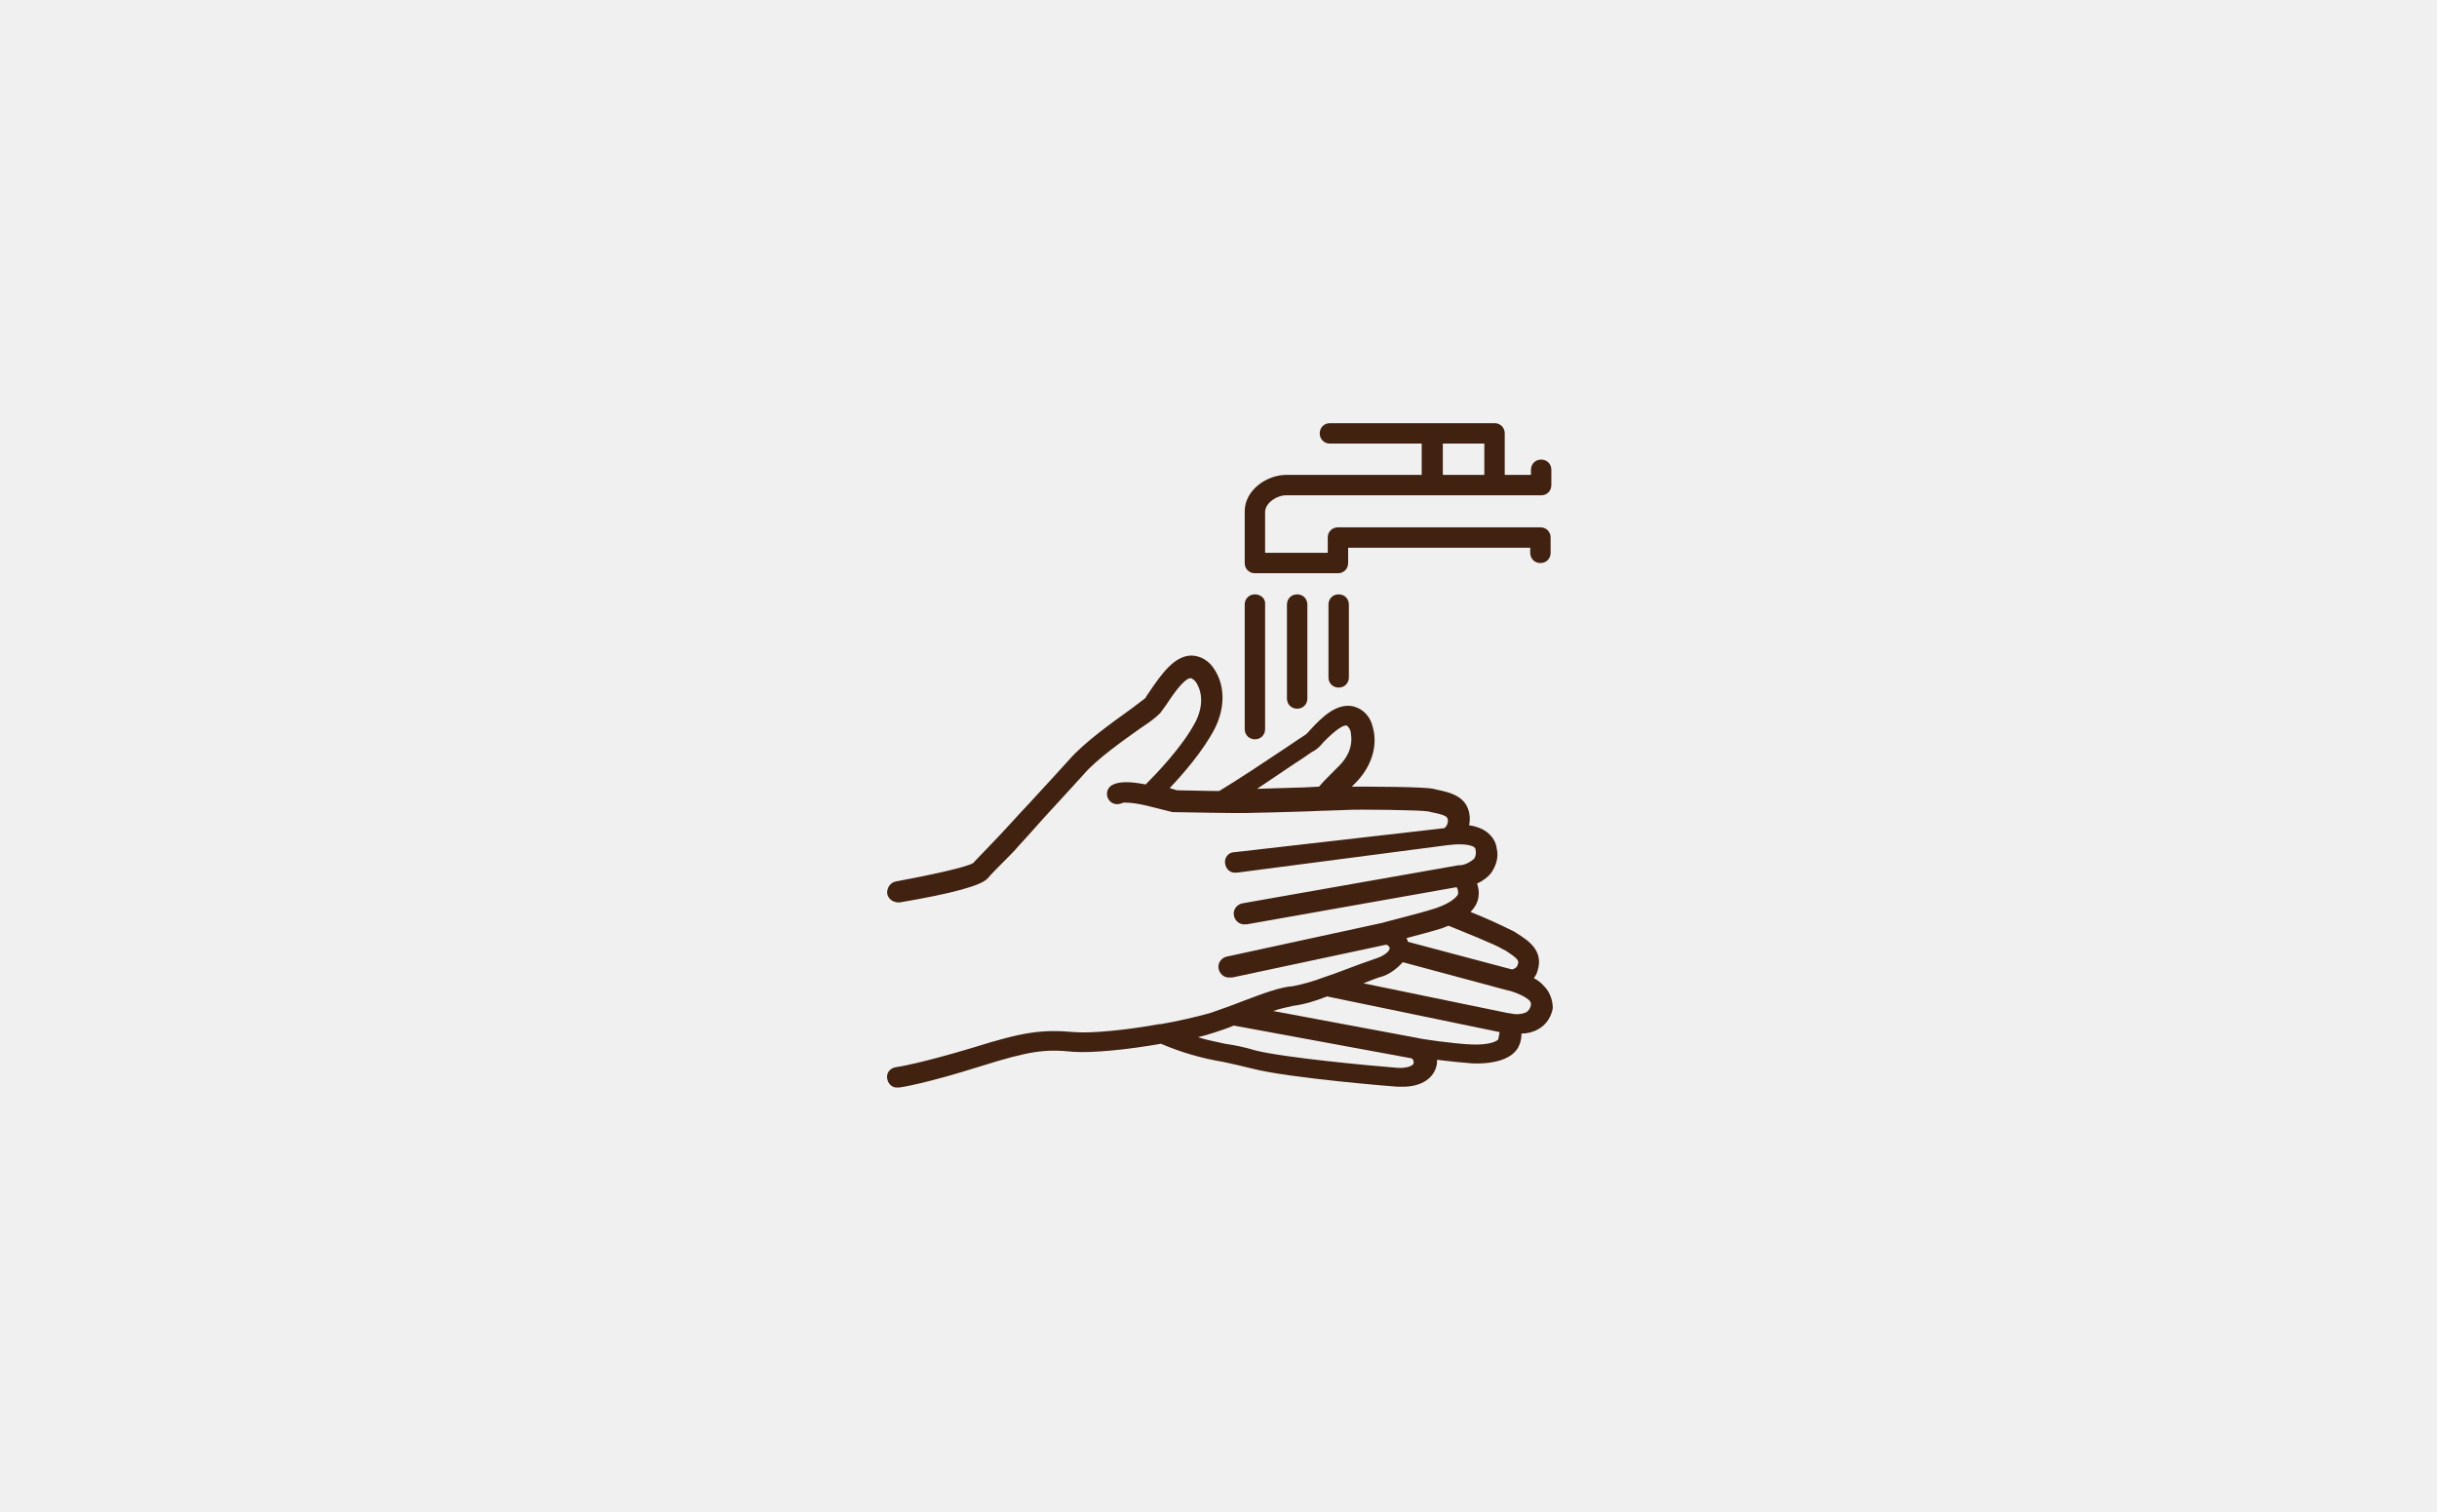
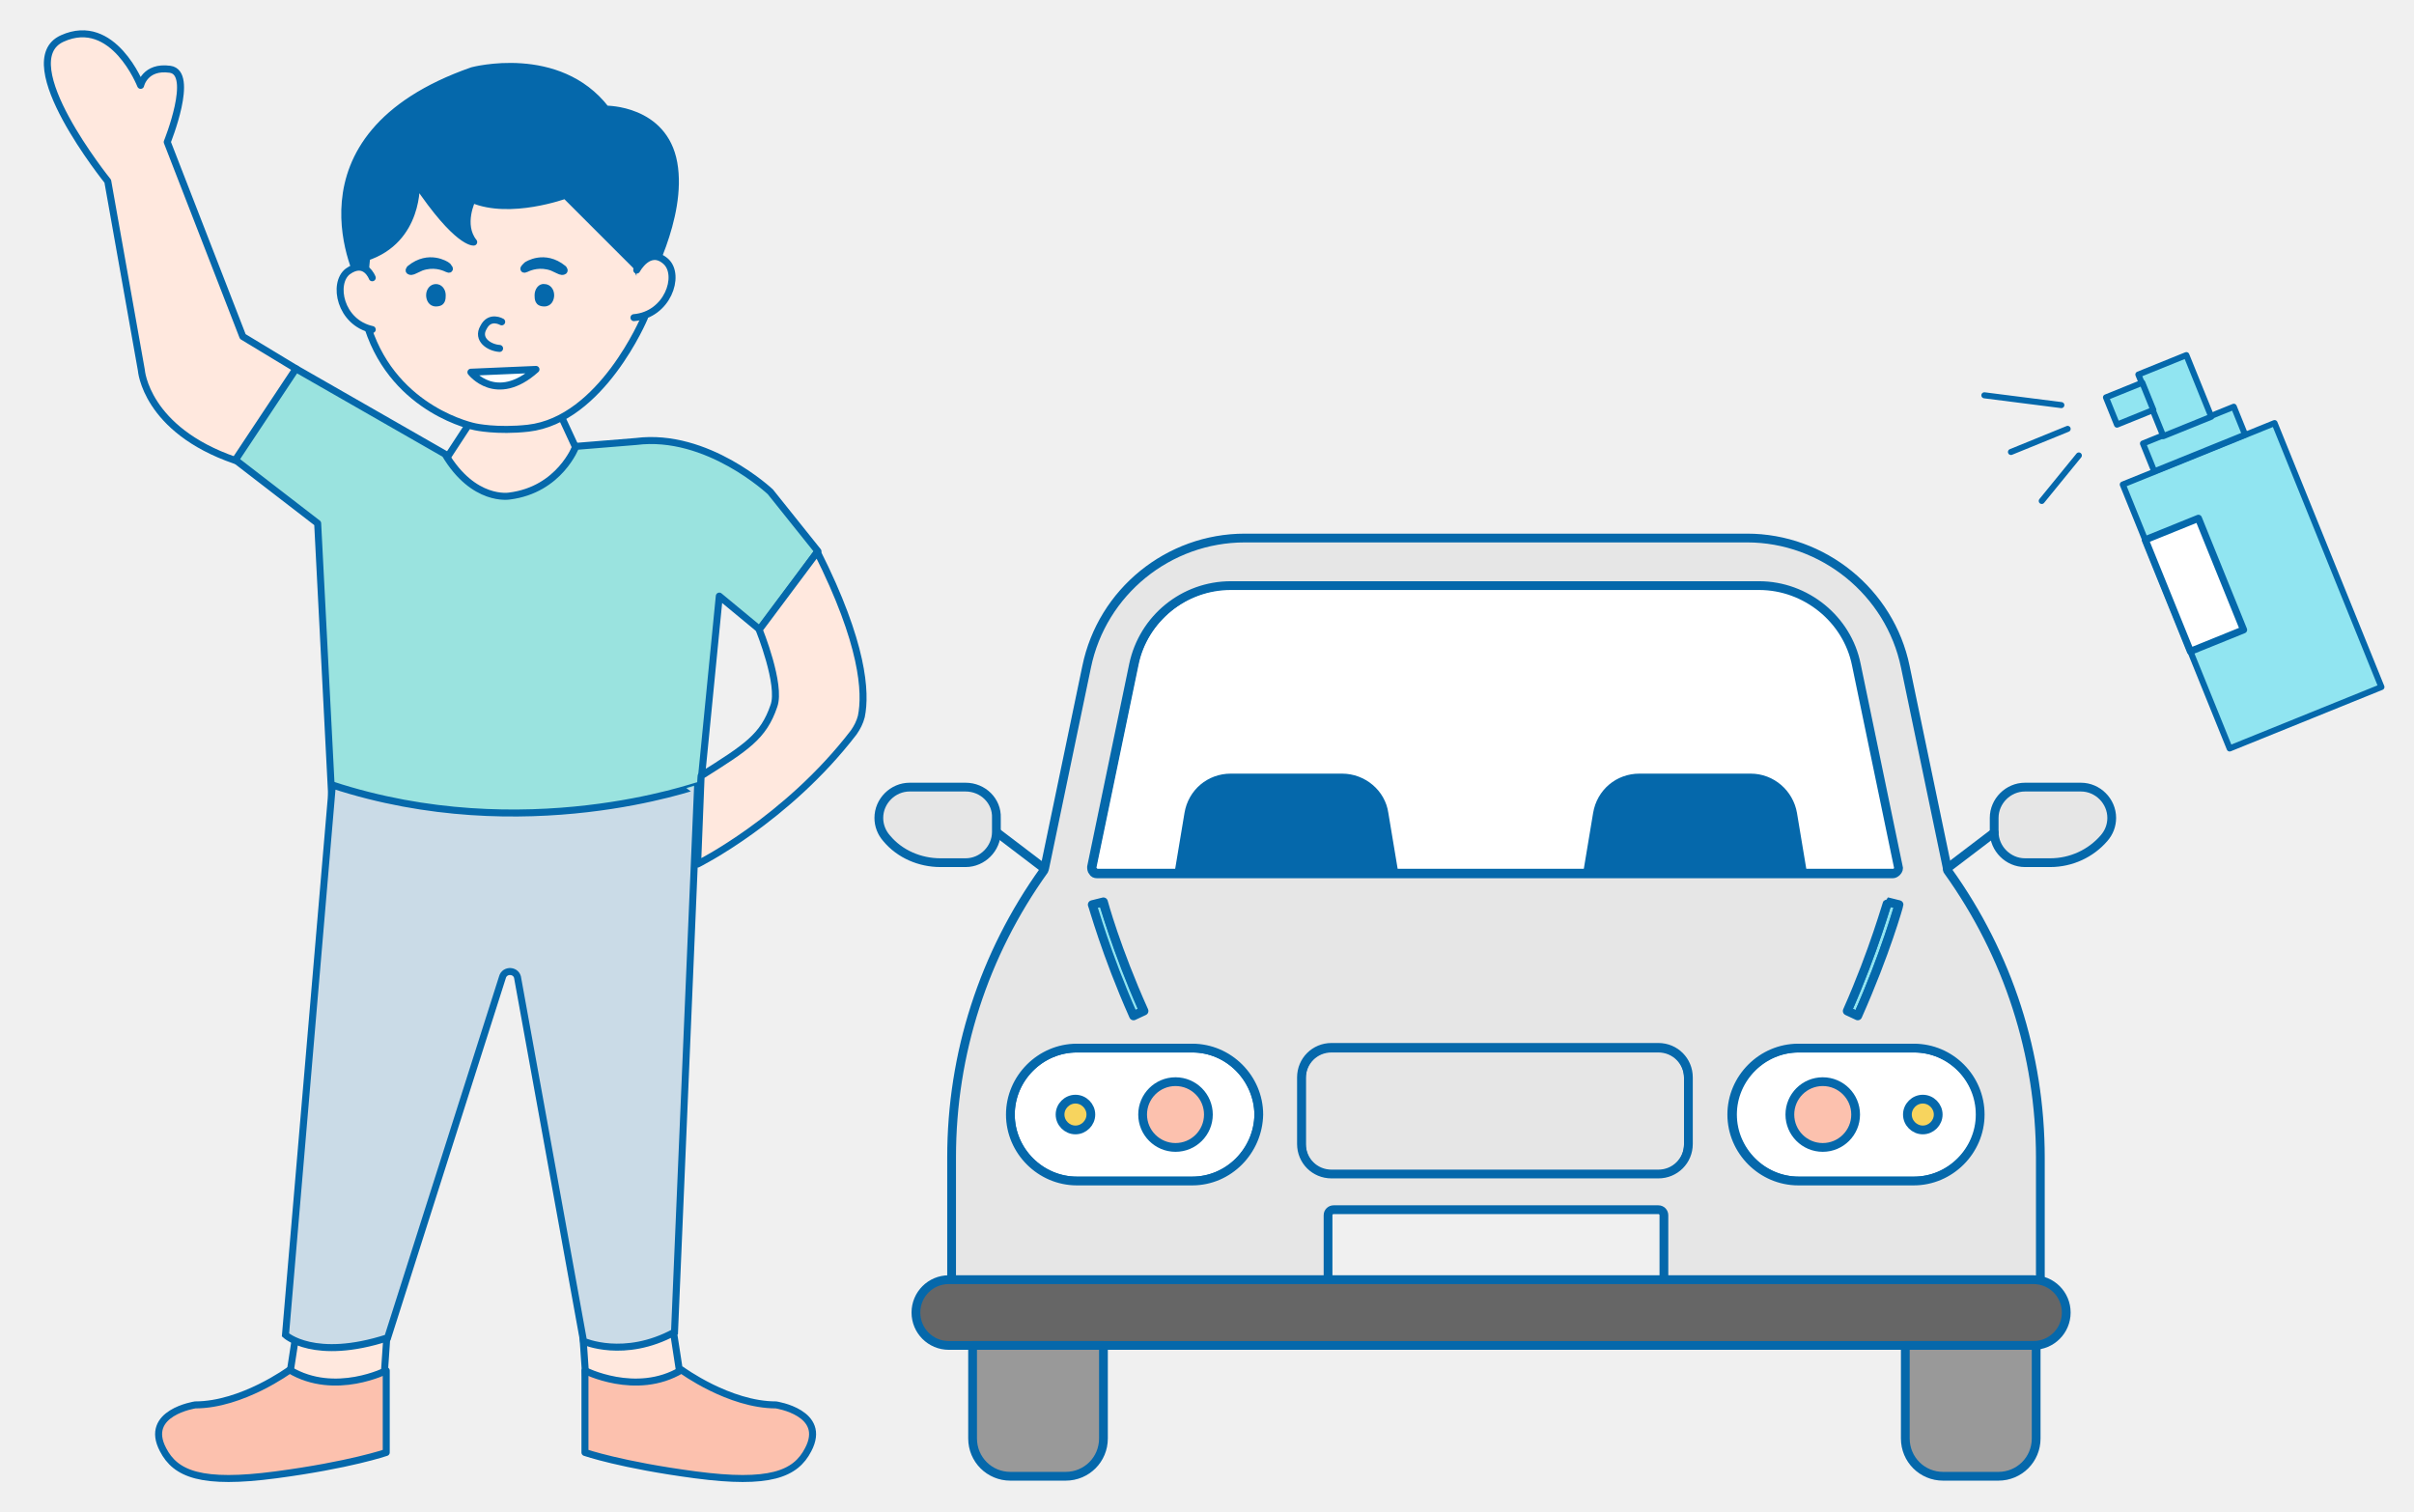
- <svg xmlns="http://www.w3.org/2000/svg" version="1.1" id="圖層_1" x="0px" y="0px" viewBox="0 0 334.6 207.5" style="enable-background:new 0 0 334.6 207.5;" xml:space="preserve">
+ <svg xmlns="http://www.w3.org/2000/svg" version="1.1" id="圖層_1" x="0px" y="0px" viewBox="0 0 345 216" style="enable-background:new 0 0 345 216;" xml:space="preserve">
  <style type="text/css">
- 	.st0{fill:#412110;}
- 	.st1{fill:#412110;stroke:#412110;stroke-width:0.65;stroke-miterlimit:10;}
- 	.st2{fill:#412110;stroke:#412110;stroke-width:3.903;stroke-miterlimit:10;}
- 	.st3{fill:#412110;stroke:#412110;stroke-width:0.911;stroke-miterlimit:10;}
+ 	.st0{fill:#E6E6E6;stroke:#0568AB;stroke-width:1.253;stroke-linecap:round;stroke-linejoin:round;stroke-miterlimit:10;}
+ 	.st1{fill:#FFFFFF;stroke:#0568AB;stroke-width:1.253;stroke-linecap:round;stroke-linejoin:round;stroke-miterlimit:10;}
+ 	.st2{fill:#91E5F1;stroke:#0568AB;stroke-width:1.253;stroke-linecap:round;stroke-linejoin:round;stroke-miterlimit:10;}
+ 	.st3{fill:#666666;stroke:#0568AB;stroke-width:1.253;stroke-linecap:round;stroke-linejoin:round;stroke-miterlimit:10;}
+ 	.st4{fill:#999999;stroke:#0568AB;stroke-width:1.253;stroke-linecap:round;stroke-linejoin:round;stroke-miterlimit:10;}
+ 	.st5{fill:#0568AB;stroke:#0568AB;stroke-width:1.253;stroke-linecap:round;stroke-linejoin:round;stroke-miterlimit:10;}
+ 	.st6{fill:#F7D45E;stroke:#0568AB;stroke-width:1.253;stroke-linecap:round;stroke-linejoin:round;stroke-miterlimit:10;}
+ 	.st7{fill:#FCC1AE;stroke:#0568AB;stroke-width:1.253;stroke-linecap:round;stroke-linejoin:round;stroke-miterlimit:10;}
+ 	.st8{fill:#91E5F1;stroke:#0568AB;stroke-width:0.864;stroke-linecap:round;stroke-linejoin:round;stroke-miterlimit:10;}
+ 	.st9{fill:none;stroke:#0568AB;stroke-width:0.864;stroke-linecap:round;stroke-linejoin:round;stroke-miterlimit:10;}
+ 	.st10{fill:#FFFFFF;stroke:#0568AB;stroke-width:1.015;stroke-linecap:round;stroke-linejoin:round;stroke-miterlimit:10;}
+ 	.st11{fill:#FFE8DE;stroke:#0568AB;stroke-linecap:round;stroke-linejoin:round;stroke-miterlimit:10;}
+ 	.st12{fill:#FCC1AE;stroke:#0568AB;stroke-linecap:round;stroke-linejoin:round;stroke-miterlimit:10;}
+ 	.st13{fill:#9AE3DF;stroke:#0568AB;stroke-linecap:round;stroke-linejoin:round;stroke-miterlimit:10;}
+ 	.st14{fill:#0568AB;stroke:#0568AB;stroke-miterlimit:10;}
+ 	.st15{fill:#0568AB;}
+ 	.st16{fill:#FFFFFF;stroke:#0568AB;stroke-linecap:round;stroke-linejoin:round;stroke-miterlimit:10;}
+ 	.st17{fill:#0568AB;stroke:#0568AB;stroke-linecap:round;stroke-linejoin:round;stroke-miterlimit:10;}
+ 	.st18{fill:#CADBE7;stroke:#0568AB;stroke-miterlimit:10;}
</style>
  <g>
-     <g>
-       <path class="st0" d="M229.5-133.7h5.9c-0.1-0.2-0.3-0.4-0.4-0.6c-0.5-0.5-1.2-0.8-1.9-0.8h-1.3C230.9-135.1,230-134.6,229.5-133.7    z" />
-       <path class="st0" d="M229.5-133.7h5.9c-0.1-0.2-0.3-0.4-0.4-0.6c-0.5-0.5-1.2-0.8-1.9-0.8h-1.3C230.9-135.1,230-134.6,229.5-133.7    z" />
-       <path class="st0" d="M229.5-128.4h5.9c-0.1-0.2-0.3-0.4-0.4-0.6c-0.5-0.5-1.2-0.8-1.9-0.8h-1.3C230.9-129.8,230-129.2,229.5-128.4    z" />
-       <path class="st0" d="M229.5-123.1h5.9c-0.1-0.2-0.3-0.4-0.4-0.6c-0.5-0.5-1.2-0.8-1.9-0.8h-1.3C230.9-124.4,230-123.9,229.5-123.1    z" />
-       <rect x="225.2" y="-156.4" class="st0" width="1.3" height="10.7" />
-       <rect x="241.1" y="-156.4" class="st0" width="1.3" height="10.7" />
-       <path class="st0" d="M258.5-119.1h-22.3c-0.8,0.8-1.8,1.3-3,1.3h-1.3c-2.2,0-4-1.8-4-4c0-1,0.4-1.9,1-2.7c-1.4-1.5-1.4-3.8,0-5.3    c-1.1-1.3-1.3-3.1-0.5-4.6c-1.6-1-2.2-2.9-1.6-4.7h-0.2c-2.2,0-4-1.8-4-4h-2.7c-0.7,0-1.3-0.6-1.3-1.3v-13.3    c0-0.7,0.6-1.3,1.3-1.3h5.3c0.7,0,1.3,0.6,1.3,1.3h20c0.7,0,1.3,0.6,1.3,1.3v10.7c0,0.7-0.6,1.3-1.3,1.3h-3.9l0.1,2.7    c1.3,0.2,2.5,0.9,3.2,2l3.9,5.9h8.6c0.7,0,1.3,0.6,1.3,1.3v12C259.8-119.7,259.2-119.1,258.5-119.1z M241.1-121.8l-0.4-8h-1    c-1,0-2.1-0.2-3-0.7c-0.1,0.3-0.3,0.5-0.5,0.7c1.4,1.5,1.4,3.8,0,5.3c0.7,0.7,1,1.7,1,2.7H241.1z M233.6-133.7h-1.7    c-0.7,0-1.3,0.6-1.3,1.3s0.6,1.3,1.3,1.3h1.3c0.7,0,1.2-0.5,1.3-1.2C234.1-132.7,233.8-133.2,233.6-133.7z M230.5-127.1    c0,0.7,0.6,1.3,1.3,1.3h1.3c0.7,0,1.3-0.6,1.3-1.3s-0.6-1.3-1.3-1.3h-1.3C231.1-128.4,230.5-127.8,230.5-127.1z M231.8-120.4h1.3    c0.7,0,1.3-0.6,1.3-1.3c0-0.7-0.6-1.3-1.3-1.3h-1.3c-0.7,0-1.3,0.6-1.3,1.3C230.5-121,231.1-120.4,231.8-120.4z M226.5-141.7h5.5    l0-0.8c-0.1-1.1-0.9-1.9-2-1.9h-3.9c-0.1,0.1-0.2,0.1-0.2,0.2c-0.6,0.4-0.9,1.2-0.5,1.8C225.6-142,226-141.7,226.5-141.7z     M221.2-156.4v10.7h2.4c0.1-0.1,0.2-0.2,0.3-0.3v-10.3H221.2z M226.5-147.1h3.5c2.5,0,4.5,1.9,4.7,4.4l0,0.9h5.3l-0.2-3.9    c0,0,0,0,0-0.1v-9.3h-13.3V-147.1z M245.1-155.1h-2.7v8h2.7V-155.1z M257.1-131.1h-8c-0.4,0-0.9-0.2-1.1-0.6l-4.3-6.5    c-0.4-0.6-1-0.9-1.7-0.9h-11.5c-0.7,0-1.3,0.6-1.3,1.3c0,0.7,0.6,1.3,1.3,1.3h4c0.6,0,1.1,0.4,1.3,0.9l0.1,0.4    c0.5,1.6,2.1,2.7,3.8,2.7h2.3c0.7,0,1.3,0.6,1.3,1.3l0.5,9.4h13.4V-131.1z" />
-     </g>
-     <g>
-       <path class="st1" d="M201.7-127.4c1.7-5.7,4.5-15.4,4.5-20.5c0-10.3-3.2-27.7-24.3-27.7c-8.7,0-15.2,3.1-19.4,9.2    c-4.1,6-5,13.3-5,18.5c0,5,2.6,13.2,4.2,18.7c0.6,2,1.1,3.5,1.2,4.2c0,0,0,0,0,0c1,4.5,3.2,10.6,4.2,11.6    c2.8,2.8,9.7,5.3,14.6,5.3c4.4,0,11.5-2.2,14.6-5.3c1.2-1.2,2.9-5.7,3.9-9.6c0-0.1,0-0.1,0-0.2c0-0.1,0-0.1,0.1-0.2    s0.1-0.2,0.1-0.4C200.9-124.4,201.3-125.7,201.7-127.4z M200.8-131.5c-0.6-2-1.8-3.8-3.3-5.1c1.9-1,3.7-2,5.5-3.2    C202.3-137.1,201.5-134.1,200.8-131.5z M168.7-137.8c-3.7-1.6-7.9-3.8-8.3-4.7c0,0,0-0.1,0-0.1c-0.2-1.2-0.4-2.4-0.6-3.6    c1,1,2.1,1.9,3.3,2.7c0.5,0.3,1.1,0.1,1.4-0.4c0.1-0.1,0.1-0.2,0.1-0.4c0-0.1,1-5.7,2.7-9.1c1.1-2.3,3.8-5,5.1-6.2    c1.5,1.5,4.9,4.9,8,6.1c4,1.7,11,2.8,11.3,2.8c0.6,0.1,1.1-0.3,1.2-0.9c0-0.1,0-0.1,0-0.2c-0.1-2-0.5-4-1.2-5.9    c-0.1-0.2-0.2-0.5-0.3-0.7c2.1,1,4,2.2,5.9,3.6c3,2.5,6.5,8,6.5,10.3c0,0,0,0,0,0c-0.1,0.4-0.1,0.8-0.2,1.2c0,0,0,0.1,0,0.1    c-0.4,0.9-4.6,3.4-8.4,5.3c-1.1-0.3-2.3-0.8-3.6-1.3c-3-1.2-6.4-2.5-9.6-2.5c-3.5,0-7.5,1.6-10.8,2.9    C170.2-138.4,169.4-138.1,168.7-137.8L168.7-137.8z M181.9-173.4c17.5,0,21.8,12.5,22.2,23.8c-1.4-2.6-3.3-4.9-5.4-6.8    c-3.4-2.8-8.9-5.1-9.2-5.2c-0.5-0.2-1.2,0.1-1.4,0.6c-0.1,0.3-0.1,0.6,0.1,0.9c0.6,1,1.1,2.1,1.6,3.2c0.5,1.2,0.8,2.6,0.9,3.9    c-2.2-0.4-6.8-1.3-9.5-2.5c-3.5-1.5-7.9-6.3-8-6.4c-0.4-0.4-1-0.5-1.5-0.1c-0.2,0.2-4.6,4.1-6.3,7.5c-1.3,2.5-2.1,6.1-2.6,8.1    c-1.1-0.9-2.6-2.3-3.1-3.8C160.2-158.5,163.6-173.4,181.9-173.4z M161.1-139.3c1.7,1,3.4,1.9,5.2,2.7c-1.4,1.3-2.5,2.9-3.1,4.7    C162.5-134.1,161.7-136.7,161.1-139.3z M195-114.7c-2.5,2.4-8.7,4.7-13.1,4.7c-4.3,0-10.8-2.3-13.1-4.7c-0.7-0.7-2.7-6.4-3.7-10.6    c0,0,0,0,0-0.1c0-0.1-0.1-0.3-0.1-0.5c-0.2-0.9-0.3-1.7-0.3-2.6c0-2.9,2.2-6.6,4.3-7.3c0.9-0.3,1.9-0.7,2.9-1.1    c3.1-1.2,6.9-2.7,10-2.7c2.8,0,5.9,1.2,8.8,2.4c1.5,0.6,2.9,1.1,4.2,1.5c2.1,0.6,4.4,4.7,4.3,7.7c-0.1,1.2-0.2,2.3-0.5,3.5    c-0.1,0.5-0.2,0.8-0.3,1.1l0,0C197.5-119.8,196-115.7,195-114.7z" />
-       <path class="st2" d="M172.5-146.7c-0.6,0-1.1,0.5-1.1,1.1s0.5,1.1,1.1,1.1c0.6,0,1.1-0.5,1.1-1.1S173.1-146.7,172.5-146.7z" />
-       <path class="st2" d="M191.4-146.7c-0.6,0-1.1,0.5-1.1,1.1s0.5,1.1,1.1,1.1c0.6,0,1.1-0.5,1.1-1.1S191.9-146.7,191.4-146.7z" />
-       <path class="st1" d="M185.4-130.9c-1.2-0.2-2.3-0.4-3.5-0.4c-1.2,0.1-2.4,0.2-3.5,0.4c-0.6,0.1-1,0.6-1,1.1c0.1,0.6,0.6,1,1.1,1    l0,0c0.1,0,0.1,0,0.2,0c1-0.2,2.1-0.3,3.2-0.4c1.1,0.1,2.1,0.2,3.2,0.4c0.6,0.1,1.1-0.3,1.2-0.9    C186.5-130.2,186.1-130.8,185.4-130.9L185.4-130.9z" />
-       <path class="st1" d="M185.4-125.3c-1.2-0.2-2.3-0.4-3.5-0.4c-1.2,0.1-2.4,0.2-3.5,0.4c-0.6,0.1-1,0.6-1,1.1s0.6,1,1.1,1l0,0    c0.1,0,0.1,0,0.2,0c1-0.2,2.1-0.3,3.2-0.4c1.1,0.1,2.1,0.2,3.2,0.4c0.6,0.1,1.1-0.3,1.2-0.9S186.1-125.1,185.4-125.3L185.4-125.3z    " />
-     </g>
-     <g>
-       <g>
-         <path class="st0" d="M139.2-168.9l-4.5-2.9c-0.6-0.4-1.5-0.2-1.9,0.4l-9.5,14.6c-0.4,0.6-0.2,1.5,0.4,1.9l4.5,2.9     c0.6,0.4,1.5,0.2,1.9-0.4l9.5-14.6C139.9-167.6,139.8-168.5,139.2-168.9z M126.2-156.4l8.1-12.4l2.3,1.5l-8.1,12.4L126.2-156.4z" />
-         <path class="st0" d="M142.4-178.8c-4.4-2.8-10.2-1.6-13,2.8l-22.7,34.9c-1,1.5-2.1,4.9-3.3,10.1c-0.6,2.5-1.6,4.9-3,7l-6.4,9.9     c-1.6,2.5-0.9,5.8,1.6,7.4c2.5,1.6,5.8,0.9,7.4-1.6l6.4-9.9c1.4-2.1,3.2-4,5.2-5.6c4.2-3.2,6.8-5.6,7.8-7.1l22.7-34.9     C148-170.1,146.7-176,142.4-178.8z M97-109c-1.2-0.8-1.6-2.5-0.8-3.7l2.6-3.9l4.5,2.9l-2.6,3.9C99.9-108.5,98.2-108.1,97-109z      M120.2-132.3c-0.8,1.2-3.4,3.6-7.2,6.4c-2.3,1.7-4.3,3.8-5.8,6.3l-2.4,3.7l-4.5-2.9l2.4-3.7c1.6-2.4,2.7-5.1,3.4-7.9     c1.1-4.6,2.1-8,2.9-9.2l22.7-34.9c2-3.1,6.2-4,9.3-2c3.1,2,4,6.2,2,9.3L120.2-132.3z" />
-       </g>
-       <g>
-         <polygon class="st0" points="75.2,-121.3 86.3,-115.9 74.4,-119.1    " />
-       </g>
-       <g>
-         <polygon class="st0" points="79.9,-133.3 88.1,-121.1 78,-131.8    " />
-       </g>
-       <g>
-         <polygon class="st0" points="94.2,-134.3 93.6,-123 91.8,-134.2    " />
-       </g>
-     </g>
+     <path class="st0" d="M138,112.5h-8c-2.4,0-4.4,2-4.4,4.4c0,1.1,0.4,2.1,1.1,2.9c1.9,2.3,4.8,3.5,7.7,3.5h3.6c2.4,0,4.4-2,4.4-4.4   v-2C142.5,114.5,140.5,112.5,138,112.5z" />
+     <path class="st0" d="M297.4,112.5h-8c-2.4,0-4.4,2-4.4,4.4v2c0,2.4,2,4.4,4.4,4.4h3.6c3,0,5.8-1.3,7.7-3.5c0.7-0.8,1.1-1.8,1.1-2.9   C301.8,114.5,299.8,112.5,297.4,112.5z" />
+     <path class="st1" d="M156.8,124.8h113.8c0.3,0,0.5-0.1,0.6-0.3c0.2-0.2,0.2-0.5,0.2-0.7l-6-28.9c-1.4-6.6-7.2-11.3-13.9-11.3H176   c-6.7,0-12.6,4.8-13.9,11.3l-6,28.9c-0.1,0.2,0,0.5,0.2,0.7C156.3,124.7,156.6,124.8,156.8,124.8z" />
+     <path class="st1" d="M170.4,149.8h-16.5c-5.2,0-9.5,4.3-9.5,9.5c0,5.2,4.3,9.5,9.5,9.5h16.5c5.2,0,9.5-4.3,9.5-9.5   C179.8,154.1,175.6,149.8,170.4,149.8z" />
+     <path class="st2" d="M264,144.5l1.5,0.7c4-9,5.8-15.8,5.9-15.9l-1.6-0.4C269.7,128.9,267.9,135.6,264,144.5z" />
+     <path class="st2" d="M161.9,145.2l1.5-0.7c-3.9-8.8-5.7-15.6-5.8-15.6l-1.6,0.4C156.1,129.4,157.9,136.2,161.9,145.2z" />
+     <path class="st0" d="M237,149.8h-46.7c-2.4,0-4.3,1.9-4.3,4.3v9.5c0,2.4,1.9,4.3,4.3,4.3H237c2.4,0,4.3-1.9,4.3-4.3v-9.5   C241.3,151.7,239.4,149.8,237,149.8z" />
+     <path class="st1" d="M257.1,149.8c-5.2,0-9.5,4.3-9.5,9.5c0,5.2,4.3,9.5,9.5,9.5h16.5c5.2,0,9.5-4.3,9.5-9.5c0-5.2-4.3-9.5-9.5-9.5   H257.1z" />
+     <path class="st0" d="M278.3,124.1l-6-28.8c-2.2-10.7-11.8-18.4-22.6-18.4h-71.8c-10.9,0-20.4,7.7-22.6,18.4l-6,28.8   c0,0.1-0.1,0.2-0.1,0.3c-8.6,12-13.2,26.2-13.2,41V183h53.8v-9.3c0-0.5,0.4-0.8,0.8-0.8h46.4c0.5,0,0.8,0.4,0.8,0.8v9.3h53.8v-17.5   c0-14.8-4.6-29-13.2-41C278.3,124.4,278.3,124.3,278.3,124.1z M162,95c1.4-6.6,7.2-11.3,13.9-11.3h75.5c6.7,0,12.6,4.8,13.9,11.3   l6,28.9c0.1,0.2,0,0.5-0.2,0.7c-0.2,0.2-0.4,0.3-0.6,0.3H156.8c-0.3,0-0.5-0.1-0.6-0.3c-0.2-0.2-0.2-0.5-0.2-0.7L162,95z    M271.4,129.3c0,0.1-1.9,6.9-5.9,15.9l-1.5-0.7c3.9-8.8,5.7-15.6,5.8-15.6L271.4,129.3z M163.5,144.5l-1.5,0.7   c-4-9-5.8-15.8-5.9-15.9l1.6-0.4C157.7,128.9,159.5,135.6,163.5,144.5z M170.4,168.8h-16.5c-5.2,0-9.5-4.3-9.5-9.5   c0-5.2,4.3-9.5,9.5-9.5h16.5c5.2,0,9.5,4.3,9.5,9.5C179.8,164.5,175.6,168.8,170.4,168.8z M241.3,163.5c0,2.4-1.9,4.3-4.3,4.3   h-46.7c-2.4,0-4.3-1.9-4.3-4.3v-9.5c0-2.4,1.9-4.3,4.3-4.3H237c2.4,0,4.3,1.9,4.3,4.3V163.5z M283,159.3c0,5.2-4.3,9.5-9.5,9.5   h-16.5c-5.2,0-9.5-4.3-9.5-9.5c0-5.2,4.3-9.5,9.5-9.5h16.5C278.8,149.8,283,154.1,283,159.3z" />
+     <path class="st3" d="M290.6,192.3h-155c-2.6,0-4.7-2.1-4.7-4.7l0,0c0-2.6,2.1-4.7,4.7-4.7h155c2.6,0,4.7,2.1,4.7,4.7l0,0   C295.3,190.2,293.2,192.3,290.6,192.3z" />
+     <path class="st4" d="M152.3,211h-7.9c-3,0-5.4-2.4-5.4-5.4v-13.3h18.7v13.3C157.7,208.6,155.3,211,152.3,211z" />
+     <path class="st4" d="M285.6,211h-7.9c-3,0-5.4-2.4-5.4-5.4v-13.3H291v13.3C291,208.6,288.6,211,285.6,211z" />
+     <path class="st5" d="M191.8,111.2h-15.9c-3,0-5.5,2.1-6,5.1l-1.4,8.4h30.7l-1.4-8.4C197.4,113.4,194.8,111.2,191.8,111.2z" />
+     <path class="st5" d="M250.2,111.2h-15.9c-3,0-5.5,2.1-6,5.1l-1.4,8.4h30.7l-1.4-8.4C255.7,113.4,253.2,111.2,250.2,111.2z" />
+     <path class="st6" d="M274.8,161.5c1.2,0,2.2-1,2.2-2.2c0-1.2-1-2.2-2.2-2.2c-1.2,0-2.2,1-2.2,2.2   C272.6,160.5,273.6,161.5,274.8,161.5z" />
+     <circle class="st7" cx="260.5" cy="159.3" r="4.7" />
+     <path class="st6" d="M153.7,161.5c-1.2,0-2.2-1-2.2-2.2c0-1.2,1-2.2,2.2-2.2c1.2,0,2.2,1,2.2,2.2   C155.9,160.5,154.9,161.5,153.7,161.5z" />
+     <circle class="st7" cx="168" cy="159.3" r="4.7" />
+     <line class="st7" x1="142.5" y1="119" x2="149.2" y2="124.1" />
+     <line class="st7" x1="285" y1="119" x2="278.3" y2="124.1" />
  </g>
  <g>
    <g>
-       <path class="st0" d="M518.5-128.8c-0.3-0.9-1.3-1.4-2.2-1.2c0,0-7.4,2.3-10.7,2.7c-3.3,0.4-11,0-11,0c-1-0.1-1.8,0.7-1.9,1.7    c0,0,0,0,0,0c0,0.6,0.2,1.1,0.7,1.5c0.3,0.2,0.6,0.3,1,0.4c0.3,0,8.1,0.5,11.7,0c3.6-0.4,11-2.7,11.3-2.8    C518.3-126.9,518.8-127.9,518.5-128.8z" />
-       <g>
-         <path class="st0" d="M529.9-126.6c0.9-1.9,7.6-16.3,6.7-23.5c-0.6-5.1-2.8-7.3-4.5-8.3c-1.7-1-3.7-1.2-5.5-0.4     c-2.9,1.2-4.5,4.8-5.2,7c-1.7-0.3-3.5-0.7-5.5-1.2c-4.3-1.1-9.2-2.4-13.7-1.8c-4.9,0.6-10.2,3.5-14.4,5.8     c-1.2,0.7-2.4,1.3-3.4,1.8c-1.2-2-3.6-5-6.7-5.5c-1.9-0.3-3.9,0.4-5.2,1.7c-1.4,1.4-3,4.1-2.4,9.1c0.9,7.4,11.5,20.4,12.3,21.3     c1.8,3.6,3.6,6.8,4.5,7.6l0.1,0c4.8,3.8,14.9,5.6,21,4.8s15.6-5,19.3-9.8C528-119,529-122.6,529.9-126.6z M527.9-155.6     c0.8-0.3,1.7-0.2,2.4,0.2c1.4,0.8,2.4,2.9,2.8,5.7c0.3,2.4-0.5,6.1-1.8,9.9c-0.8-4.3-3.2-8.2-6.7-10.8     C525.2-152.3,526.3-154.9,527.9-155.6L527.9-155.6z M473.6-142.4c-0.3-2.8,0.1-5,1.3-6.2c0.6-0.6,1.4-0.9,2.3-0.8     c1.8,0.3,3.5,2.6,4.4,4.1c-2.8,3.3-4.2,7.7-3.8,12.1c0,0,0,0.1,0,0.1C475.6-136.5,473.9-140,473.6-142.4z M507.5-111.7     c-5.9,0.7-14.8-1.3-18.4-4.1l0,0c-1.2-1.2-7.3-13.3-7.9-17.8c-0.5-3.9,1.8-9.1,4.4-10.4c1.2-0.5,2.5-1.3,3.8-2     c4-2.2,8.9-4.8,13.2-5.4c3.7-0.5,8.1,0.7,12.4,1.7c2.1,0.5,4.1,1.1,6,1.3c0.3,0.1,0.5,0.1,0.8,0.2c0.1,0,0.2,0.1,0.2,0.1     c2.6,1.3,5.6,5.7,5.9,9.3c0.4,4.2-2.5,17.1-3.5,18.6C521.7-116.6,513.4-112.5,507.5-111.7z" />
-         <path class="st0" d="M516.6-133.2c0.9-0.3,1.5-1.2,1.2-2.2s-1.2-1.5-2.2-1.2c0,0-0.1,0-0.1,0c0,0-7.4,2.3-10.7,2.7     c-3.3,0.4-11,0-11,0c-1-0.1-1.8,0.7-1.9,1.7c-0.1,1,0.7,1.8,1.7,1.9c0.3,0,8.1,0.5,11.7,0S516.3-133.1,516.6-133.2z" />
-         <path class="st0" d="M515.8-139.8c0.9-0.2,1.5-1.2,1.3-2.1s-1.2-1.5-2.1-1.3c-0.1,0-0.1,0-0.2,0.1c0,0-7.4,2.3-10.7,2.7     s-11,0-11,0c-1-0.1-1.8,0.7-1.9,1.7c0,0.6,0.2,1.1,0.7,1.5c0.3,0.2,0.6,0.3,1,0.4c0.3,0,8.1,0.5,11.7,0     C508-137.5,515.4-139.7,515.8-139.8z" />
-       </g>
+       <rect x="310.2" y="63.3" transform="matrix(-0.9269 0.3753 -0.3753 -0.9269 651.626 40.45)" class="st8" width="23.4" height="40.7" />
+       <rect x="306.6" y="60.7" transform="matrix(-0.9269 0.3753 -0.3753 -0.9269 627.8257 3.3165)" class="st8" width="14" height="4.3" />
+       <rect x="307.1" y="51.7" transform="matrix(-0.9269 0.3753 -0.3753 -0.9269 620.0849 -7.7734)" class="st8" width="7.4" height="9.5" />
+       <rect x="301.5" y="55.7" transform="matrix(-0.9269 0.3753 -0.3753 -0.9269 608.1112 -2.9347)" class="st8" width="5.6" height="4.2" />
+       <line class="st9" x1="294.6" y1="57.9" x2="283.6" y2="56.5" />
+       <line class="st9" x1="295.5" y1="61.3" x2="287.4" y2="64.6" />
+       <line class="st9" x1="297.1" y1="65.1" x2="291.8" y2="71.6" />
    </g>
-     <g>
-       <path class="st3" d="M554.9-177.4c-0.5,0.5-5.2,5.3-5.2,9.3c0,3.4,2.7,6.1,6.1,6.1c3.4,0,6.1-2.7,6.1-6.1c0-4-4.7-8.8-5.2-9.3    C556.2-177.9,555.4-177.9,554.9-177.4z M555.8-164.5c-2,0-3.6-1.6-3.6-3.6c0-2,2.1-4.9,3.6-6.6c1.5,1.7,3.6,4.5,3.6,6.6    C559.4-166.1,557.8-164.5,555.8-164.5z" />
-       <path class="st3" d="M597.5-164.5h-6.3v-5.7c0-0.7-0.6-1.3-1.3-1.3h-2.5v-3.8h4.4c3.8,0,6.9-3.1,6.9-6.9c0-0.7-0.6-1.3-1.3-1.3    h-41.6c-0.7,0-1.3,0.6-1.3,1.3s0.6,1.3,1.3,1.3h18.9v9.5h-2.5c-0.7,0-1.3,0.6-1.3,1.3v5.7h-6.3c-0.7,0-1.3,0.6-1.3,1.3l0,32.3    c0,0,0,0,0,0.1v26.9c0,0.7,0.6,1.3,1.3,1.3h32.8c0.7,0,1.3-0.6,1.3-1.3v-59.3C598.7-164,598.2-164.5,597.5-164.5z M577.3-180.9    H596c-0.6,1.9-2.3,3.2-4.2,3.2h-14.5V-180.9z M577.3-175.2h7.6v3.8h-7.6V-175.2z M573.5-168.9h15.1v4.4h-15.1V-168.9z     M596.2-105.2h-30.3v-28.4c0,0,0,0,0-0.1l0-28.3h30.3V-105.2z" />
-     </g>
+     <rect x="309.5" y="75" transform="matrix(0.9269 -0.3753 0.3753 0.9269 -8.4336 123.7945)" class="st10" width="8.2" height="17.2" />
  </g>
  <g>
-     <path class="st0" d="M212.5,136c-0.5-0.7-1.1-1.3-1.9-1.7c0.2-0.3,0.4-0.6,0.5-1c0.9-2.8-1.3-4.2-2.9-5.2l-0.3-0.2   c-2-1-4-1.9-6-2.7c0.6-0.6,1-1.3,1.1-2.1c0.1-0.6,0-1.2-0.2-1.8c0.7-0.3,1.4-0.8,1.9-1.4c0.7-1,1.1-2.2,0.8-3.4   c-0.1-0.9-0.6-1.7-1.4-2.3c-0.7-0.5-1.6-0.8-2.4-0.9c0.1-0.4,0.1-0.7,0.1-1.1c-0.2-2.9-2.7-3.4-4.6-3.8l-0.4-0.1   c-1.4-0.3-8.8-0.3-11.2-0.3l0.5-0.5c2.2-2.2,3.1-5.1,2.4-7.6c-0.3-1.4-1.2-2.5-2.6-2.9l0,0c-2.4-0.6-4.5,1.6-5.9,3.1   c-0.3,0.3-0.6,0.7-0.8,0.8l0,0c-0.3,0.2-1.1,0.7-2.7,1.8c-2.7,1.8-6.6,4.4-9.1,5.9c-2.1,0-4.4-0.1-5.8-0.1l-1-0.3   c1.8-1.9,4.6-5.1,6.2-8.2c1.4-2.8,1.4-5.8,0-8c-0.7-1.2-1.9-2-3.3-2c-2.3,0.1-4,2.5-5.7,5c-0.2,0.3-0.5,0.7-0.5,0.8   c-0.2,0.2-1.2,0.9-2.1,1.6c-2.5,1.8-6.3,4.5-8.4,6.9c-0.7,0.8-3.2,3.5-5.4,5.9c-1.8,1.9-3.3,3.6-3.7,4s-1,1.1-1.8,1.9   c-0.9,0.9-1.7,1.8-2.3,2.4c-1,0.6-6.2,1.7-10.5,2.5c-0.8,0.1-1.3,0.8-1.3,1.6c0.1,0.8,0.8,1.3,1.6,1.3c0,0,0.1,0,0.1,0   c7.1-1.2,11.2-2.3,12.1-3.3c0.5-0.6,1.4-1.5,2.3-2.4c0.8-0.8,1.5-1.5,1.9-2c0.4-0.4,1.9-2.1,3.6-4c2.2-2.4,4.7-5.1,5.4-5.9   c1.8-2.1,5.5-4.7,7.9-6.4c0.9-0.6,1.8-1.2,2.6-2c0.3-0.4,0.5-0.7,0.8-1.1c0.6-0.9,2.4-3.7,3.4-3.7c0.5,0.2,0.8,0.6,1,1.1   c0.3,0.6,0.9,2.3-0.3,4.8c-1.8,3.5-5.5,7.3-6.9,8.7c-2.5-0.5-4.1-0.4-4.9,0.3c-0.6,0.6-0.5,1.5,0,2c0.5,0.5,1.2,0.5,1.8,0.2   c0.2,0,1-0.1,3.2,0.4l3.6,0.9c0.1,0,0.2,0,0.3,0c0.9,0,9,0.2,10.5,0.1c0.8,0,4.4-0.1,7.6-0.2l2.4-0.1h0.1c0.1,0,0.2,0,0.2,0   l2.8-0.1c1.2-0.1,10.1,0,11.2,0.2l0.4,0.1c2,0.4,2.3,0.6,2.3,1.2c0,0.4-0.2,0.8-0.5,1l-28.8,3.3c-0.8,0-1.4,0.7-1.3,1.5   s0.7,1.4,1.5,1.3h0.2L199,116h0.1c0.7-0.1,2.5-0.2,3.3,0.3c0.1,0.1,0.2,0.2,0.2,0.4c0.1,0.4,0,0.9-0.2,1.2   c-0.6,0.5-1.3,0.9-2.1,0.9h-0.1l-29.5,5.2c-0.8,0.1-1.4,0.8-1.3,1.6c0.1,0.8,0.8,1.4,1.6,1.3h0.2l28.8-5.1c0.2,0.3,0.2,0.6,0.2,0.9   c0,0.2-0.7,1.2-3.1,2c-2.5,0.8-7.1,1.9-7.3,2l0,0l-21.2,4.6c-0.8,0.1-1.4,0.8-1.3,1.6c0.1,0.8,0.8,1.4,1.6,1.3c0.1,0,0.2,0,0.3,0   l21.1-4.5c0.2,0,0.4,0.2,0.5,0.4c0.1,0.5-0.9,1.2-1.9,1.5c-0.5,0.2-1.5,0.5-2.8,1c-1.1,0.4-2.6,1-4.1,1.5c-0.1,0-0.2,0.1-0.3,0.1   c-1.3,0.5-2.7,0.9-4.2,1.2c-1.7,0.1-4.1,1-7,2.1c-1.5,0.6-3,1.1-4.4,1.6c-2.2,0.6-4.4,1.1-6.7,1.5h-0.2c-4.4,0.8-9.3,1.3-11.7,1.1   c-4.5-0.4-7.1,0-13.8,2.1c-7.3,2.2-10.5,2.7-10.6,2.7c-0.8,0.1-1.4,0.7-1.3,1.5c0.1,0.8,0.7,1.4,1.5,1.3h0.2   c0.1,0,3.5-0.5,11.1-2.9c6.7-2.1,8.8-2.4,12.7-2c2.6,0.2,7.6-0.3,12.1-1.1c2.8,1.2,5.6,2,8.6,2.5c1.4,0.3,2.7,0.6,3.9,0.9   c4.9,1.3,19.8,2.5,20,2.5c0.2,0,0.5,0,0.7,0c2.6,0,4.4-1.2,4.7-3.2c0-0.2,0-0.3,0-0.5c1.6,0.2,3.5,0.4,4.9,0.5   c3.2,0.1,5.5-0.7,6.3-2.3c0.3-0.6,0.4-1.2,0.4-1.8c0.8,0,1.6-0.2,2.3-0.6c1.1-0.6,1.8-1.7,2-2.9C213.2,137.7,213,136.8,212.5,136z    M179.2,108.1l-6.6,0.2c1.8-1.2,3.7-2.5,5.2-3.5c1.3-0.8,2.3-1.6,2.6-1.7l0,0c0.5-0.3,0.9-0.7,1.3-1.2c0.7-0.7,2.4-2.4,3.2-2.3   c0.4,0.3,0.6,0.8,0.6,1.3c0.1,0.7,0.2,2.5-1.8,4.4c-1.4,1.4-2.1,2.1-2.5,2.6c0,0-0.1,0.1-0.1,0.1L179.2,108.1z M197.8,127.5   c0.4-0.1,0.7-0.3,1.1-0.4c1.7,0.7,6.5,2.6,7.4,3.2l0.4,0.2c1.7,1.1,1.9,1.4,1.7,1.9c-0.1,0.4-0.4,0.6-0.8,0.7l-14.3-3.8   c0,0,0,0,0,0c0-0.2-0.1-0.3-0.2-0.5C194.6,128.4,196.5,127.9,197.8,127.5z M191.8,146.6c-3.8-0.3-15.6-1.4-19.5-2.4   c-1.3-0.4-2.7-0.7-4.1-0.9c-1.3-0.3-2.5-0.5-3.7-0.9c0.8-0.2,1.5-0.4,2.1-0.6c0.9-0.3,1.9-0.6,2.8-1l24.4,4.5   c0.2,0.1,0.3,0.3,0.3,0.6C194.1,146.4,192.9,146.7,191.8,146.6z M205.7,142.7c-0.1,0.2-1.1,0.8-3.6,0.7c-2.6-0.1-7.3-0.8-7.5-0.9   l-19.8-3.7c0.9-0.3,1.8-0.5,2.7-0.7c1.6-0.2,3.2-0.7,4.7-1.3l23.7,4.9C205.8,142.1,205.8,142.4,205.7,142.7L205.7,142.7z    M210.2,138c-0.1,0.4-0.3,0.8-0.7,1c-0.7,0.3-1.5,0.3-2.3,0.1h0h-0.1l-19.9-4.1c1-0.4,1.8-0.7,2.1-0.8c1.3-0.3,2.4-1.1,3.3-2.1   l14.5,3.9h0.1c0.7,0.2,2.4,0.8,2.9,1.5C210.2,137.7,210.2,137.8,210.2,138L210.2,138z" />
-     <path class="st0" d="M176.6,68h35c0.8,0,1.4-0.6,1.4-1.4v-2.1c0-0.8-0.6-1.4-1.4-1.4c-0.8,0-1.4,0.6-1.4,1.4v0.7h-3.6v-5.7   c0-0.8-0.6-1.4-1.4-1.4h-22.6c-0.8,0-1.4,0.6-1.4,1.4s0.6,1.4,1.4,1.4h12.6v4.3h-18.6c-2.7,0-5.7,2.1-5.7,5v7.1   c0,0.8,0.6,1.4,1.4,1.4h11.4c0.8,0,1.4-0.6,1.4-1.4v-2.1h25v0.7c0,0.8,0.6,1.4,1.4,1.4c0.8,0,1.4-0.6,1.4-1.4v-2.1   c0-0.8-0.6-1.4-1.4-1.4h-27.8c-0.8,0-1.4,0.6-1.4,1.4v2.1h-8.6v-5.7C173.8,69,175.3,68,176.6,68z M198.1,60.9h5.7v4.3h-5.7V60.9z" />
-     <path class="st0" d="M172.3,81.6c-0.8,0-1.4,0.6-1.4,1.4v17.1c0,0.8,0.6,1.4,1.4,1.4c0.8,0,1.4-0.6,1.4-1.4V83   C173.8,82.2,173.1,81.6,172.3,81.6z" />
-     <path class="st0" d="M178.1,81.6c-0.8,0-1.4,0.6-1.4,1.4v12.9c0,0.8,0.6,1.4,1.4,1.4c0.8,0,1.4-0.6,1.4-1.4V83   C179.5,82.2,178.9,81.6,178.1,81.6z" />
-     <path class="st0" d="M183.8,81.6c-0.8,0-1.4,0.6-1.4,1.4v10c0,0.8,0.6,1.4,1.4,1.4c0.8,0,1.4-0.6,1.4-1.4V83   C185.2,82.2,184.6,81.6,183.8,81.6z" />
-   </g>
-   <g>
-     <path class="st0" d="M507.5,97.4c-1,0-1.8,0.8-1.8,1.8v51.9h-6.6v-32.9c0-1-0.8-1.8-1.8-1.8s-1.8,0.8-1.8,1.8v32.9H489V99.2   c0-1-0.8-1.8-1.8-1.8s-1.8,0.8-1.8,1.8v53.7c0,1,0.8,1.8,1.8,1.8h20.3c1,0,1.8-0.8,1.8-1.8V99.2C509.3,98.2,508.5,97.4,507.5,97.4z   " />
-     <path class="st0" d="M506.4,84.4c5.3-4.8,5.8-13,1.2-18.4c-0.1-0.1-0.1-0.2-0.2-0.2c-4.9-5.5-13.3-6-18.8-1.2   c-0.4,0.4-0.8,0.7-1.2,1.2c-0.1,0.1-0.1,0.1-0.2,0.2c-4.7,5.5-4.2,13.6,1.1,18.5c-6.1,0.2-11,5.3-11,11.4v26.1c0,1,0.8,1.8,1.8,1.8   s1.8-0.8,1.8-1.8V95.7c0-4.3,3.5-7.8,7.8-7.8c0,0,0,0,0,0h1.7l5.5,8c0.6,0.8,1.7,1,2.5,0.5c0.2-0.1,0.3-0.3,0.5-0.5l5.5-8h1.7   c4.3,0,7.8,3.5,7.8,7.8v26.1c0,1,0.8,1.8,1.8,1.8c1,0,1.8-0.8,1.8-1.8V95.7C517.4,89.6,512.5,84.6,506.4,84.4z M503.1,66.6   c-1.8,0.6-3.8,1-5.7,1c-1.9,0-3.9-0.3-5.7-1C495.1,64.1,499.7,64.1,503.1,66.6z M487.6,74.6c0-1.8,0.5-3.6,1.5-5.2   c2.6,1.2,5.4,1.8,8.3,1.8c2.9,0,5.7-0.6,8.3-1.8c1,1.6,1.5,3.4,1.5,5.2c0,5.4-4.4,9.8-9.8,9.8S487.6,80,487.6,74.6L487.6,74.6z    M497.4,91.7l-2.6-3.8h5.2L497.4,91.7z" />
-     <path class="st0" d="M581.4,97.4c-1,0-1.8,0.8-1.8,1.8v52H573v-32.9c0-1-0.8-1.8-1.8-1.8c-1,0-1.8,0.8-1.8,1.8v32.9h-6.6v-52   c0-1-0.8-1.8-1.8-1.8c-1,0-1.8,0.8-1.8,1.8v53.7c0,1,0.8,1.8,1.8,1.8h20.3c1,0,1.8-0.8,1.8-1.8V99.1   C583.2,98.2,582.4,97.4,581.4,97.4z" />
-     <path class="st0" d="M580.3,84.3c5.3-4.8,5.8-13,1.2-18.5l-0.2-0.2c-4.9-5.5-13.3-6.1-18.8-1.2c-0.4,0.4-0.8,0.8-1.2,1.2   c-0.1,0.1-0.1,0.1-0.2,0.2c-4.7,5.5-4.1,13.6,1.1,18.5c-6.1,0.2-11,5.2-11,11.4v26.1c0,1,0.8,1.8,1.8,1.8c1,0,1.8-0.8,1.8-1.8V95.7   c0-4.3,3.5-7.8,7.8-7.8h1.7l5.5,8c0.6,0.8,1.7,1,2.5,0.5c0.2-0.1,0.3-0.3,0.5-0.5l5.5-8h1.7c4.3,0,7.8,3.5,7.8,7.8v26.1   c0,1,0.8,1.8,1.8,1.8c1,0,1.8-0.8,1.8-1.8V95.7C591.3,89.5,586.4,84.5,580.3,84.3z M577,66.5c-3.7,1.3-7.7,1.3-11.4,0   C569,64,573.6,64,577,66.5z M561.4,74.5c0-1.9,0.5-3.7,1.5-5.3c5.3,2.4,11.3,2.4,16.6,0c2.8,4.6,1.4,10.6-3.2,13.5   s-10.6,1.4-13.5-3.2C562,78,561.5,76.2,561.4,74.5L561.4,74.5z M571.2,91.7l-2.7-3.8h5.3L571.2,91.7z" />
-     <path class="st0" d="M551.3,67.4c0.3,0.3,0.8,0.5,1.3,0.5c0.5,0,0.9-0.2,1.3-0.5l5.8-5.8c0.7-0.7,0.7-1.8,0-2.5l-5.8-5.8   c-0.7-0.7-1.9-0.6-2.5,0.1c-0.6,0.7-0.6,1.7,0,2.4l2.7,2.7h-39.5l2.7-2.7c0.7-0.7,0.6-1.9-0.1-2.5c-0.7-0.6-1.7-0.6-2.4,0l-5.8,5.8   c-0.7,0.7-0.7,1.8,0,2.5c0,0,0,0,0,0l5.8,5.8c0.7,0.7,1.8,0.7,2.5,0c0.7-0.7,0.7-1.8,0-2.5l-2.8-2.8h39.6l-2.7,2.7   C550.6,65.6,550.6,66.7,551.3,67.4z" />
+     <path class="st11" d="M42.5,189.4l-1,6.5c0,0,1.4,5,11.5,4.4l1.9-3.6l0.5-7.3H42.5z" />
+     <path class="st11" d="M96.1,189.4l1,6.5c0,0-1.4,5-11.5,4.4l-1.9-3.6l-0.5-7.3H96.1z" />
+     <path class="st12" d="M41.4,195.8c0,0-6.8,5-13.5,5c0,0-7.4,1.1-4.6,6.4c1.8,3.5,5.5,5,16.1,3.6s15.8-3.2,15.8-3.2v-11.7   C55.4,195.8,47.9,199.7,41.4,195.8z" />
+     <g>
+       <path class="st11" d="M67.1,60.5l-3.4,5.2c0,0,1.9,6.6,9.2,6.8c0,0,8.7,1.4,9.3-8.7l-1.9-4.1L67.1,60.5z" />
+       <path class="st13" d="M63.6,64.9L42.3,52.7c0,0-6.2,3.5-8.7,13l11.8,9.1l2.1,40.9c0,0,26.3,8.2,52.3,0l3-30.5l5.8,4.8l8.3-11.2    l-6.8-8.5c0,0-9-8.5-19.2-7.2l-8.6,0.7c0,0-2.3,6.2-9.5,7.1C72.8,70.9,67.7,71.8,63.6,64.9z" />
+       <path class="st11" d="M42.3,52.7l-7.6-4.6L23.9,20.3c0,0,4-9.9,0.4-10.4c-3.6-0.5-4.2,2.3-4.2,2.3s-3.9-10-11.2-6.7    s6.5,20.4,6.5,20.4l4.8,27c0,0,0.6,8.5,13.4,12.9L42.3,52.7z" />
+       <path class="st11" d="M92.1,45.4c0,0-6.1,14.6-16.6,15.8c-4.5,0.5-7.6-0.2-7.6-0.2s-11.4-2.2-15.3-14.1c0,0-2.9-16.6,6.3-22.8    s23.1-5.4,28.2,0C92.3,29.5,93.3,38,92.1,45.4z" />
+       <path class="st14" d="M63.8,37.9c0,0-2.5-1.7-5.2,0.5c0,0-0.4,0.4,0.2,0.4c0.2,0,0.7-0.3,1.4-0.6c1.7-0.6,3.1-0.1,3.7,0.2    c0.4,0.2,0.4,0,0.2-0.2C64.1,38.1,63.8,37.9,63.8,37.9z" />
+       <path class="st14" d="M75.3,37.9c0,0,2.5-1.7,5.2,0.5c0,0,0.4,0.4-0.2,0.4c-0.2,0-0.7-0.3-1.4-0.6c-1.7-0.6-3.1-0.1-3.7,0.2    c-0.4,0.2-0.4,0-0.2-0.2C75.1,38.1,75.3,37.9,75.3,37.9z" />
+       <path class="st15" d="M63.7,42.2c0,0.5,0,1.6-1.4,1.6c-1,0-1.4-0.9-1.4-1.6c0-0.9,0.6-1.6,1.4-1.6S63.7,41.3,63.7,42.2z" />
+       <path class="st15" d="M76.4,42.2c0,0.5,0,1.6,1.4,1.6c1,0,1.4-0.9,1.4-1.6c0-0.9-0.6-1.6-1.4-1.6C77,40.5,76.4,41.3,76.4,42.2z" />
+       <path class="st11" d="M71.7,46c0,0-1.7-1-2.6,0.8c-1,1.7,0.8,2.9,2.3,3" />
+       <path class="st16" d="M67.3,53.2c0,0,3.6,4.7,9.3-0.4L67.3,53.2z" />
+       <path class="st17" d="M80.8,27.9c0,0-7.9,2.9-13.3,0.6c0,0-1.8,3.6,0.2,6.1c0,0-2.3,0.3-8.2-8.5c0,0,0.5,8.2-7.2,10.7l-0.7,3.6    c0,0-11.3-20.8,15.9-30.3c0,0,12.3-3.3,19.1,5.5c0,0,8.3-0.1,9.7,7.7s-4.2,17.6-4.2,17.6L90.9,38L80.8,27.9z" />
+       <path class="st11" d="M53.2,39.7c0,0-1-2.7-3.5-0.9c-2.2,1.7-1.1,7.3,3.5,8.3" />
+       <path class="st11" d="M91,38.6c0,0,1.8-3.4,4.2-1.2c2.1,2,0.2,7.6-4.6,8" />
+     </g>
+     <path class="st18" d="M47.5,112.2l-6.7,78.6c0,0,4.1,3.8,14.6,0.4l16.4-51.5c0.3-1.2,2.1-1.1,2.2,0.2l9.4,51.8c0,0,5.8,2.6,13-1.3   l3.3-78.1C99.7,112.2,75,121.2,47.5,112.2z" />
+     <path class="st11" d="M108.5,90c0,0,3.2,7.9,2.1,10.9c-1.5,4.4-3.9,5.9-10.4,10l-0.5,12.6c0,0,12.7-6.3,22.3-18.8   c0.5-0.7,0.9-1.5,1.1-2.3c0.7-3.4,0.3-10.4-6.3-23.5L108.5,90z" />
+     <path class="st12" d="M97.4,195.8c0,0,6.8,5,13.5,5c0,0,7.4,1.1,4.6,6.4c-1.8,3.5-5.5,5-16.1,3.6s-15.8-3.2-15.8-3.2v-11.7   C83.4,195.8,90.9,199.7,97.4,195.8z" />
  </g>
</svg>
